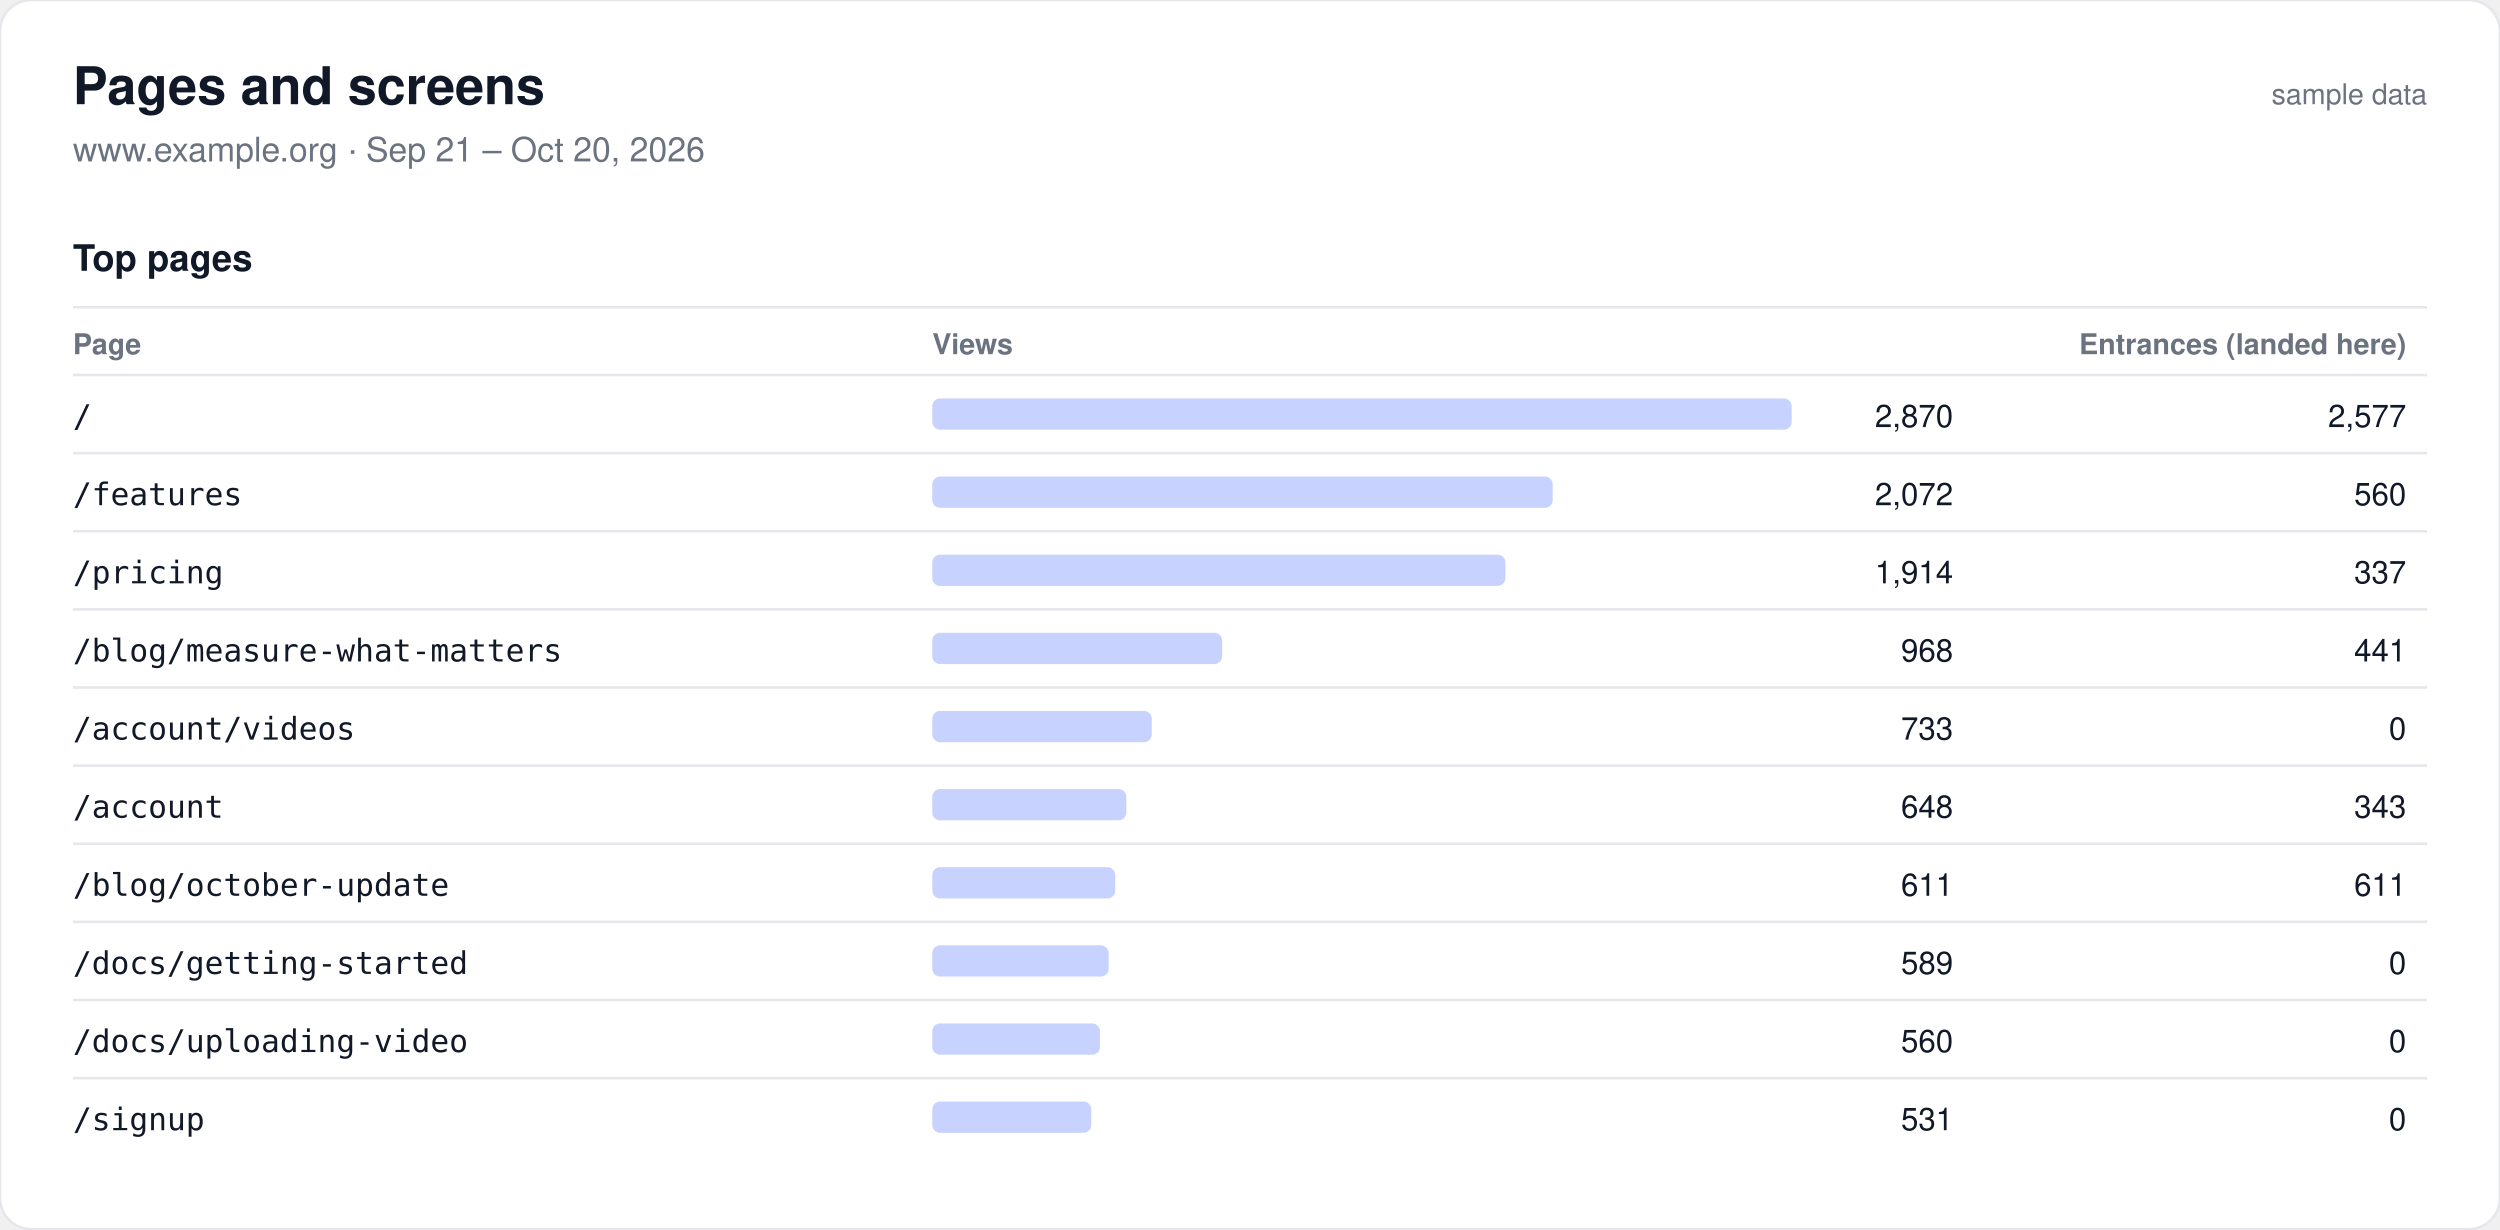
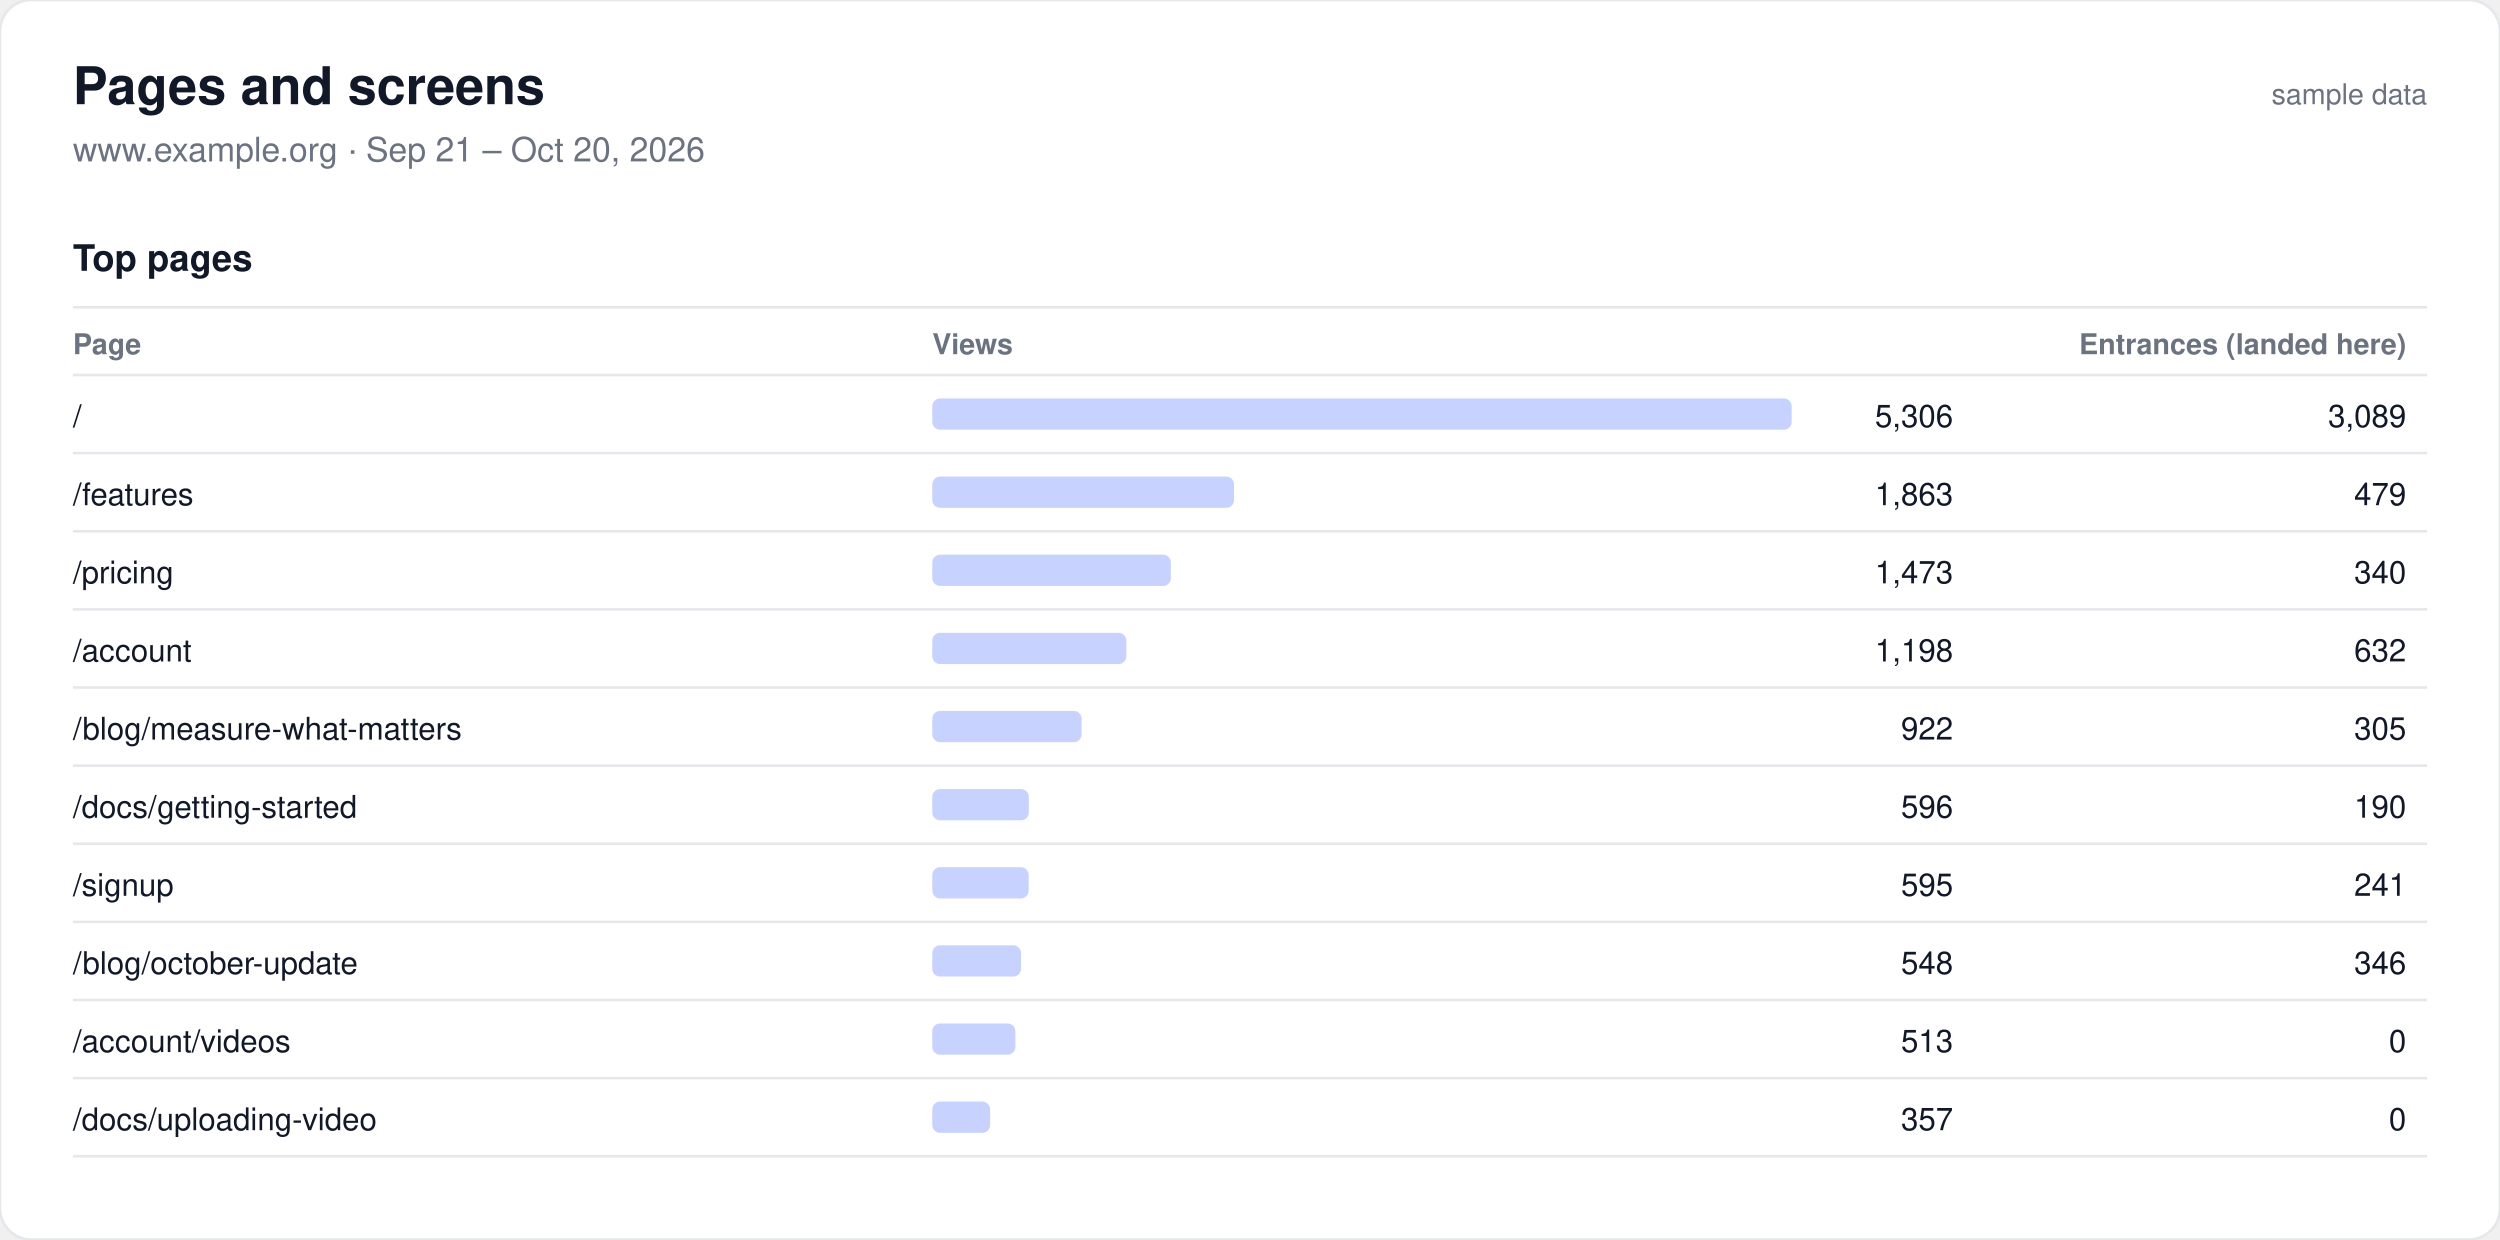
- <svg xmlns="http://www.w3.org/2000/svg" width="960" height="472" viewBox="0 0 960 472" font-family="-apple-system, BlinkMacSystemFont, 'Segoe UI', Helvetica, Arial, sans-serif">
-   <rect width="960" height="472" rx="12" fill="#ffffff" stroke="#e5e7eb" />
+ <svg xmlns="http://www.w3.org/2000/svg" width="960" height="476" viewBox="0 0 960 476" font-family="-apple-system, BlinkMacSystemFont, 'Segoe UI', Helvetica, Arial, sans-serif">
+   <rect width="960" height="476" rx="12" fill="#ffffff" stroke="#e5e7eb" />
  <text x="28" y="40" font-size="20" fill="#111827" font-weight="600" text-anchor="start">Pages and screens</text>
  <text x="28" y="62" font-size="13" fill="#6b7280" font-weight="400" text-anchor="start">www.example.org · Sep 21 – Oct 20, 2026</text>
  <text x="932" y="40" font-size="11" fill="#6b7280" font-weight="400" text-anchor="end">sample data</text>
  <text x="28" y="104" font-size="14" fill="#111827" font-weight="600" text-anchor="start">Top pages</text>
  <line x1="28" x2="932" y1="118" y2="118" stroke="#e5e7eb" />
  <text x="28" y="136" font-size="11" fill="#6b7280" font-weight="600" text-anchor="start">Page</text>
  <text x="358" y="136" font-size="11" fill="#6b7280" font-weight="600" text-anchor="start">Views</text>
  <text x="924" y="136" font-size="11" fill="#6b7280" font-weight="600" text-anchor="end">Entrances (landed here)</text>
  <line x1="28" x2="932" y1="144" y2="144" stroke="#e5e7eb" />
-   <text x="28" y="164" font-size="12" fill="#111827" font-weight="400" text-anchor="start" font-family="ui-monospace, SFMono-Regular, Menlo, monospace">/</text>
+   <text x="28" y="164" font-size="12" fill="#111827" font-weight="400" text-anchor="start">/</text>
  <rect x="358" y="153" width="330" height="12" rx="3" fill="#c7d2fe" />
-   <text x="750" y="164" font-size="12" fill="#111827" font-weight="400" text-anchor="end">2,870</text>
-   <text x="924" y="164" font-size="12" fill="#111827" font-weight="400" text-anchor="end">2,577</text>
+   <text x="750" y="164" font-size="12" fill="#111827" font-weight="400" text-anchor="end">5,306</text>
+   <text x="924" y="164" font-size="12" fill="#111827" font-weight="400" text-anchor="end">3,089</text>
  <line x1="28" x2="932" y1="174" y2="174" stroke="#e5e7eb" />
-   <text x="28" y="194" font-size="12" fill="#111827" font-weight="400" text-anchor="start" font-family="ui-monospace, SFMono-Regular, Menlo, monospace">/features</text>
-   <rect x="358" y="183" width="238.244" height="12" rx="3" fill="#c7d2fe" />
-   <text x="750" y="194" font-size="12" fill="#111827" font-weight="400" text-anchor="end">2,072</text>
-   <text x="924" y="194" font-size="12" fill="#111827" font-weight="400" text-anchor="end">560</text>
+   <text x="28" y="194" font-size="12" fill="#111827" font-weight="400" text-anchor="start">/features</text>
+   <rect x="358" y="183" width="115.867" height="12" rx="3" fill="#c7d2fe" />
+   <text x="750" y="194" font-size="12" fill="#111827" font-weight="400" text-anchor="end">1,863</text>
+   <text x="924" y="194" font-size="12" fill="#111827" font-weight="400" text-anchor="end">479</text>
  <line x1="28" x2="932" y1="204" y2="204" stroke="#e5e7eb" />
-   <text x="28" y="224" font-size="12" fill="#111827" font-weight="400" text-anchor="start" font-family="ui-monospace, SFMono-Regular, Menlo, monospace">/pricing</text>
-   <rect x="358" y="213" width="220.077" height="12" rx="3" fill="#c7d2fe" />
-   <text x="750" y="224" font-size="12" fill="#111827" font-weight="400" text-anchor="end">1,914</text>
-   <text x="924" y="224" font-size="12" fill="#111827" font-weight="400" text-anchor="end">337</text>
+   <text x="28" y="224" font-size="12" fill="#111827" font-weight="400" text-anchor="start">/pricing</text>
+   <rect x="358" y="213" width="91.611" height="12" rx="3" fill="#c7d2fe" />
+   <text x="750" y="224" font-size="12" fill="#111827" font-weight="400" text-anchor="end">1,473</text>
+   <text x="924" y="224" font-size="12" fill="#111827" font-weight="400" text-anchor="end">340</text>
  <line x1="28" x2="932" y1="234" y2="234" stroke="#e5e7eb" />
-   <text x="28" y="254" font-size="12" fill="#111827" font-weight="400" text-anchor="start" font-family="ui-monospace, SFMono-Regular, Menlo, monospace">/blog/measure-what-matters</text>
-   <rect x="358" y="243" width="111.303" height="12" rx="3" fill="#c7d2fe" />
-   <text x="750" y="254" font-size="12" fill="#111827" font-weight="400" text-anchor="end">968</text>
-   <text x="924" y="254" font-size="12" fill="#111827" font-weight="400" text-anchor="end">441</text>
+   <text x="28" y="254" font-size="12" fill="#111827" font-weight="400" text-anchor="start">/account</text>
+   <rect x="358" y="243" width="74.508" height="12" rx="3" fill="#c7d2fe" />
+   <text x="750" y="254" font-size="12" fill="#111827" font-weight="400" text-anchor="end">1,198</text>
+   <text x="924" y="254" font-size="12" fill="#111827" font-weight="400" text-anchor="end">632</text>
  <line x1="28" x2="932" y1="264" y2="264" stroke="#e5e7eb" />
-   <text x="28" y="284" font-size="12" fill="#111827" font-weight="400" text-anchor="start" font-family="ui-monospace, SFMono-Regular, Menlo, monospace">/account/videos</text>
-   <rect x="358" y="273" width="84.282" height="12" rx="3" fill="#c7d2fe" />
-   <text x="750" y="284" font-size="12" fill="#111827" font-weight="400" text-anchor="end">733</text>
-   <text x="924" y="284" font-size="12" fill="#111827" font-weight="400" text-anchor="end">0</text>
+   <text x="28" y="284" font-size="12" fill="#111827" font-weight="400" text-anchor="start">/blog/measure-what-matters</text>
+   <rect x="358" y="273" width="57.343" height="12" rx="3" fill="#c7d2fe" />
+   <text x="750" y="284" font-size="12" fill="#111827" font-weight="400" text-anchor="end">922</text>
+   <text x="924" y="284" font-size="12" fill="#111827" font-weight="400" text-anchor="end">305</text>
  <line x1="28" x2="932" y1="294" y2="294" stroke="#e5e7eb" />
-   <text x="28" y="314" font-size="12" fill="#111827" font-weight="400" text-anchor="start" font-family="ui-monospace, SFMono-Regular, Menlo, monospace">/account</text>
-   <rect x="358" y="303" width="74.509" height="12" rx="3" fill="#c7d2fe" />
-   <text x="750" y="314" font-size="12" fill="#111827" font-weight="400" text-anchor="end">648</text>
-   <text x="924" y="314" font-size="12" fill="#111827" font-weight="400" text-anchor="end">343</text>
+   <text x="28" y="314" font-size="12" fill="#111827" font-weight="400" text-anchor="start">/docs/getting-started</text>
+   <rect x="358" y="303" width="37.067" height="12" rx="3" fill="#c7d2fe" />
+   <text x="750" y="314" font-size="12" fill="#111827" font-weight="400" text-anchor="end">596</text>
+   <text x="924" y="314" font-size="12" fill="#111827" font-weight="400" text-anchor="end">190</text>
  <line x1="28" x2="932" y1="324" y2="324" stroke="#e5e7eb" />
-   <text x="28" y="344" font-size="12" fill="#111827" font-weight="400" text-anchor="start" font-family="ui-monospace, SFMono-Regular, Menlo, monospace">/blog/october-update</text>
-   <rect x="358" y="333" width="70.254" height="12" rx="3" fill="#c7d2fe" />
-   <text x="750" y="344" font-size="12" fill="#111827" font-weight="400" text-anchor="end">611</text>
-   <text x="924" y="344" font-size="12" fill="#111827" font-weight="400" text-anchor="end">611</text>
+   <text x="28" y="344" font-size="12" fill="#111827" font-weight="400" text-anchor="start">/signup</text>
+   <rect x="358" y="333" width="37.005" height="12" rx="3" fill="#c7d2fe" />
+   <text x="750" y="344" font-size="12" fill="#111827" font-weight="400" text-anchor="end">595</text>
+   <text x="924" y="344" font-size="12" fill="#111827" font-weight="400" text-anchor="end">241</text>
  <line x1="28" x2="932" y1="354" y2="354" stroke="#e5e7eb" />
-   <text x="28" y="374" font-size="12" fill="#111827" font-weight="400" text-anchor="start" font-family="ui-monospace, SFMono-Regular, Menlo, monospace">/docs/getting-started</text>
-   <rect x="358" y="363" width="67.725" height="12" rx="3" fill="#c7d2fe" />
-   <text x="750" y="374" font-size="12" fill="#111827" font-weight="400" text-anchor="end">589</text>
-   <text x="924" y="374" font-size="12" fill="#111827" font-weight="400" text-anchor="end">0</text>
+   <text x="28" y="374" font-size="12" fill="#111827" font-weight="400" text-anchor="start">/blog/october-update</text>
+   <rect x="358" y="363" width="34.082" height="12" rx="3" fill="#c7d2fe" />
+   <text x="750" y="374" font-size="12" fill="#111827" font-weight="400" text-anchor="end">548</text>
+   <text x="924" y="374" font-size="12" fill="#111827" font-weight="400" text-anchor="end">346</text>
  <line x1="28" x2="932" y1="384" y2="384" stroke="#e5e7eb" />
-   <text x="28" y="404" font-size="12" fill="#111827" font-weight="400" text-anchor="start" font-family="ui-monospace, SFMono-Regular, Menlo, monospace">/docs/uploading-video</text>
-   <rect x="358" y="393" width="64.39" height="12" rx="3" fill="#c7d2fe" />
-   <text x="750" y="404" font-size="12" fill="#111827" font-weight="400" text-anchor="end">560</text>
+   <text x="28" y="404" font-size="12" fill="#111827" font-weight="400" text-anchor="start">/account/videos</text>
+   <rect x="358" y="393" width="31.905" height="12" rx="3" fill="#c7d2fe" />
+   <text x="750" y="404" font-size="12" fill="#111827" font-weight="400" text-anchor="end">513</text>
  <text x="924" y="404" font-size="12" fill="#111827" font-weight="400" text-anchor="end">0</text>
  <line x1="28" x2="932" y1="414" y2="414" stroke="#e5e7eb" />
-   <text x="28" y="434" font-size="12" fill="#111827" font-weight="400" text-anchor="start" font-family="ui-monospace, SFMono-Regular, Menlo, monospace">/signup</text>
-   <rect x="358" y="423" width="61.056" height="12" rx="3" fill="#c7d2fe" />
-   <text x="750" y="434" font-size="12" fill="#111827" font-weight="400" text-anchor="end">531</text>
+   <text x="28" y="434" font-size="12" fill="#111827" font-weight="400" text-anchor="start">/docs/uploading-video</text>
+   <rect x="358" y="423" width="22.203" height="12" rx="3" fill="#c7d2fe" />
+   <text x="750" y="434" font-size="12" fill="#111827" font-weight="400" text-anchor="end">357</text>
  <text x="924" y="434" font-size="12" fill="#111827" font-weight="400" text-anchor="end">0</text>
+   <line x1="28" x2="932" y1="444" y2="444" stroke="#e5e7eb" />
</svg>
